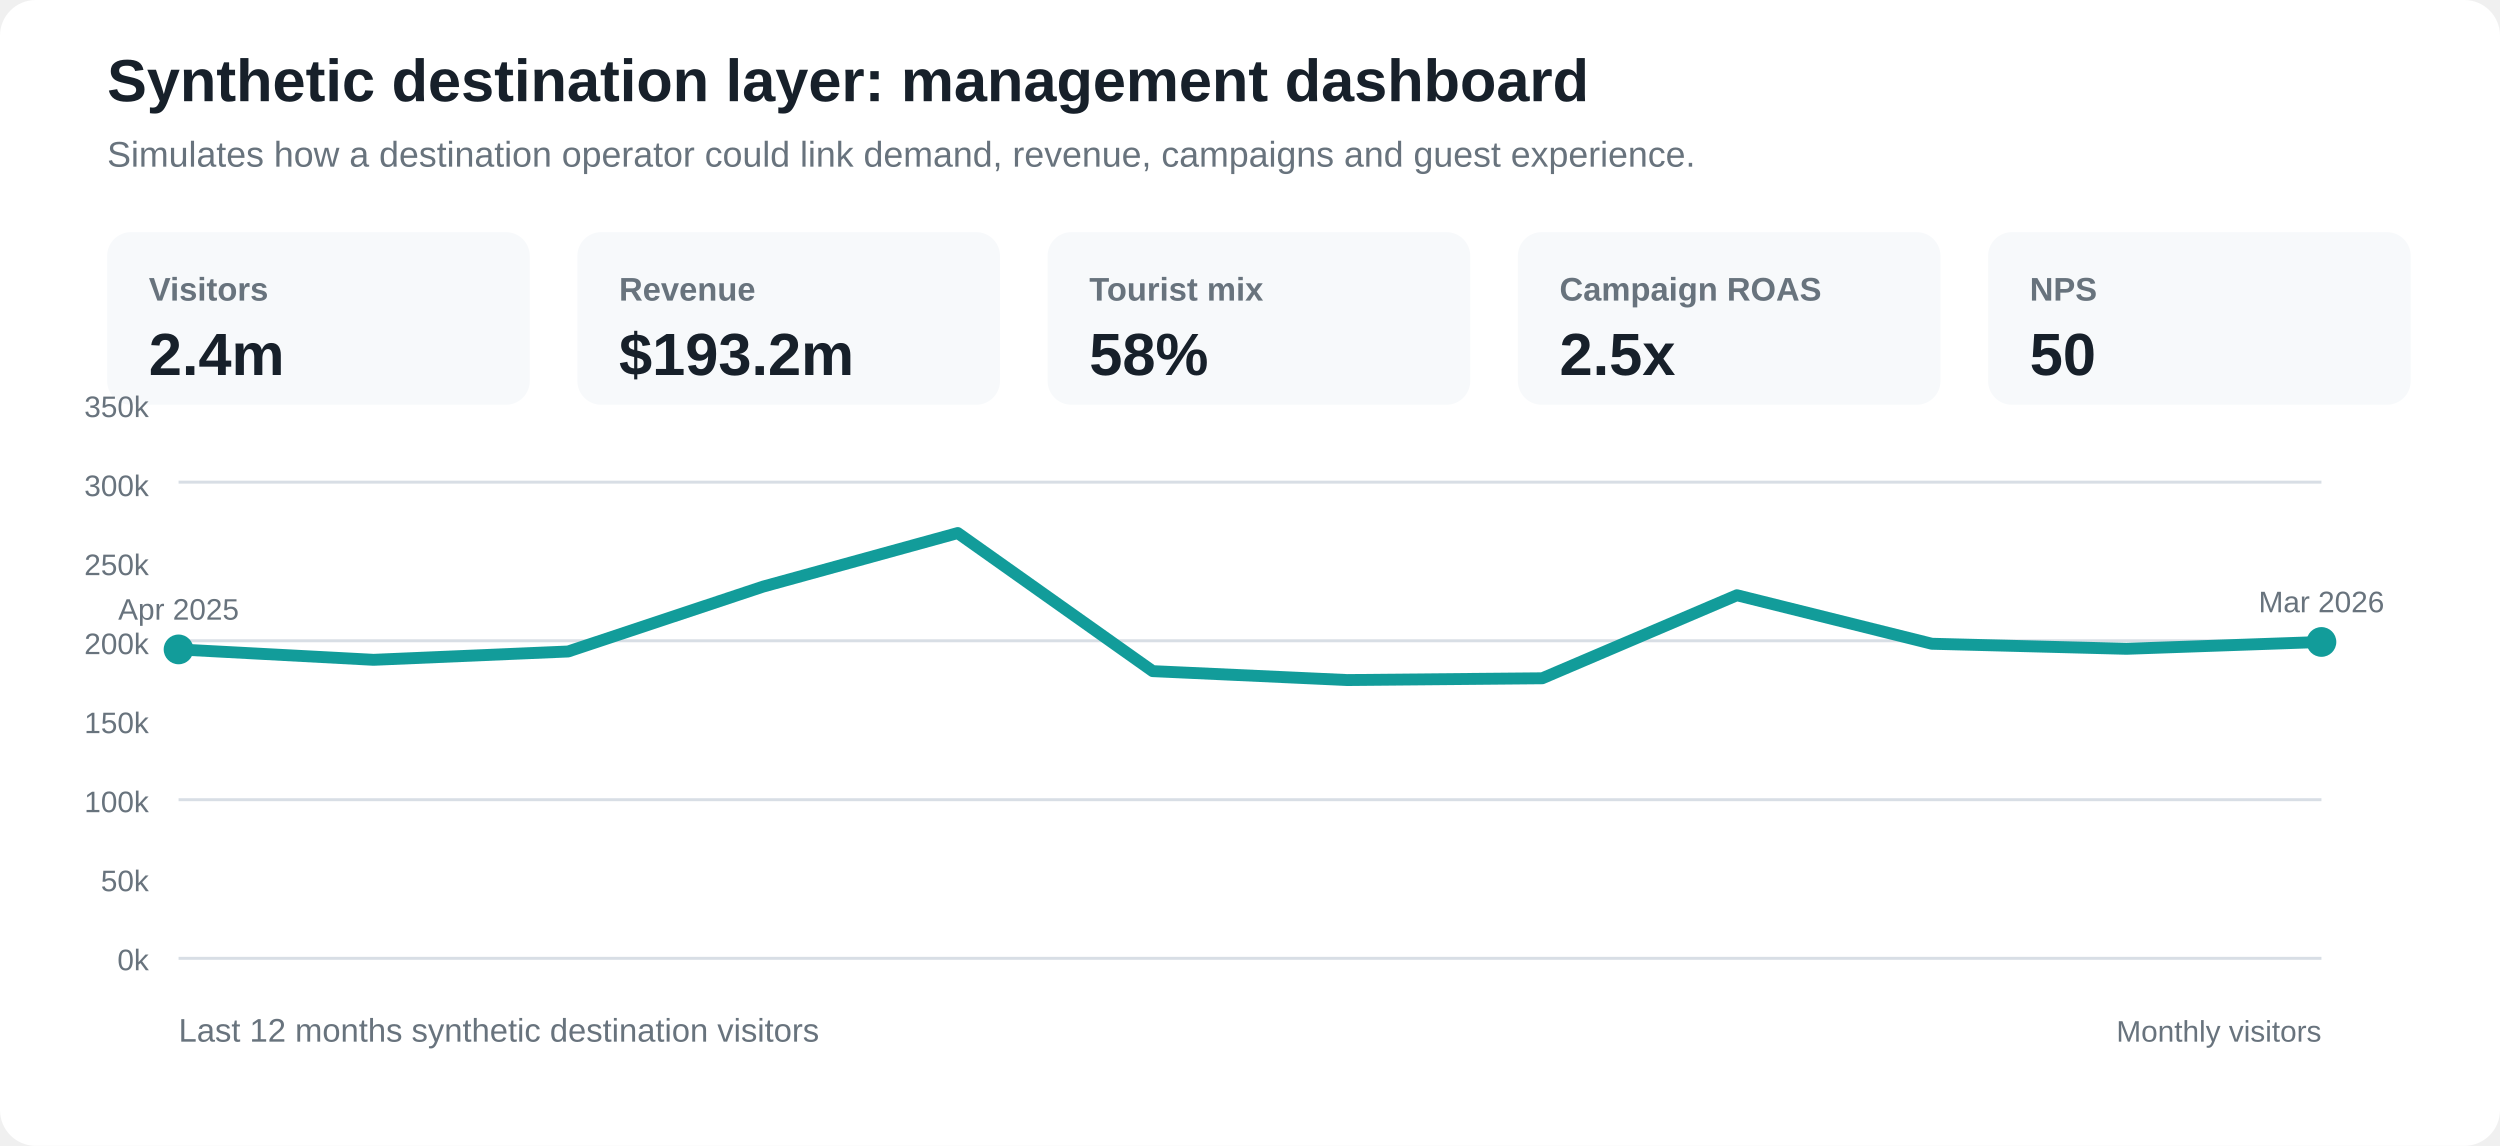
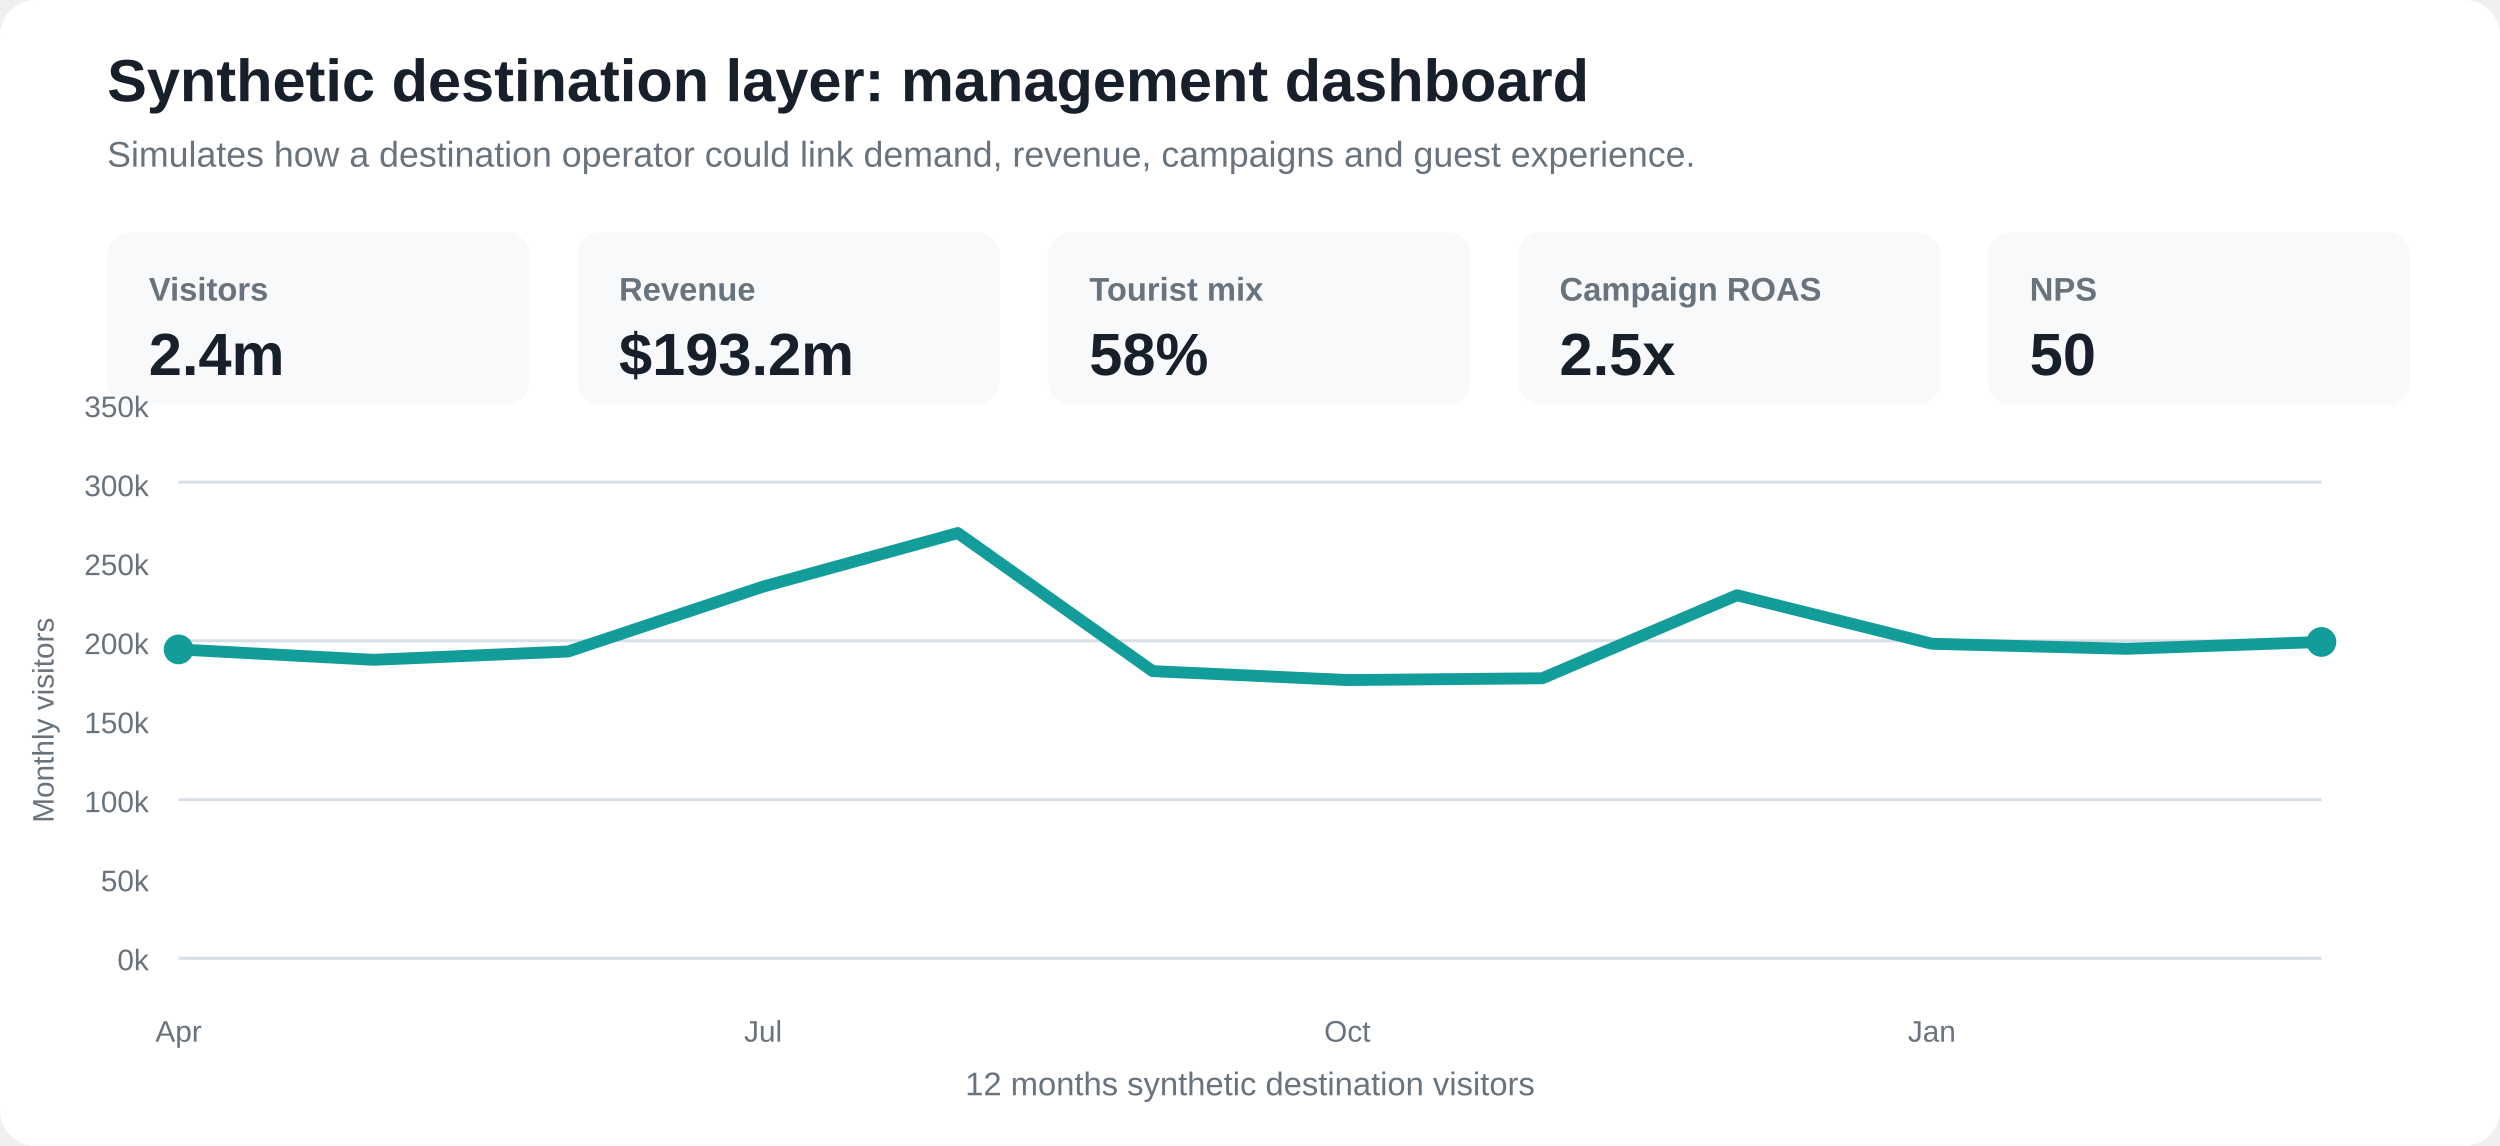
<svg xmlns="http://www.w3.org/2000/svg" viewBox="0 0 840 385" role="img">
  <rect width="840" height="385" rx="12" fill="#ffffff" />
  <text x="36" y="34" font-family="Arial, sans-serif" font-size="20" font-weight="700" fill="#17202a" text-anchor="start">Synthetic destination layer: management dashboard</text>
  <text x="36" y="56" font-family="Arial, sans-serif" font-size="12" font-weight="400" fill="#68737d" text-anchor="start">Simulates how a destination operator could link demand, revenue, campaigns and guest experience.</text>
  <rect x="36" y="78" width="142" height="58" rx="8" fill="#f7f9fb" />
  <text x="50" y="101" font-family="Arial, sans-serif" font-size="11" font-weight="600" fill="#68737d" text-anchor="start">Visitors</text>
  <text x="50" y="126" font-family="Arial, sans-serif" font-size="20" font-weight="700" fill="#17202a" text-anchor="start">2.4m</text>
  <rect x="194" y="78" width="142" height="58" rx="8" fill="#f7f9fb" />
  <text x="208" y="101" font-family="Arial, sans-serif" font-size="11" font-weight="600" fill="#68737d" text-anchor="start">Revenue</text>
  <text x="208" y="126" font-family="Arial, sans-serif" font-size="20" font-weight="700" fill="#17202a" text-anchor="start">$193.2m</text>
  <rect x="352" y="78" width="142" height="58" rx="8" fill="#f7f9fb" />
  <text x="366" y="101" font-family="Arial, sans-serif" font-size="11" font-weight="600" fill="#68737d" text-anchor="start">Tourist mix</text>
  <text x="366" y="126" font-family="Arial, sans-serif" font-size="20" font-weight="700" fill="#17202a" text-anchor="start">58%</text>
  <rect x="510" y="78" width="142" height="58" rx="8" fill="#f7f9fb" />
  <text x="524" y="101" font-family="Arial, sans-serif" font-size="11" font-weight="600" fill="#68737d" text-anchor="start">Campaign ROAS</text>
  <text x="524" y="126" font-family="Arial, sans-serif" font-size="20" font-weight="700" fill="#17202a" text-anchor="start">2.5x</text>
  <rect x="668" y="78" width="142" height="58" rx="8" fill="#f7f9fb" />
  <text x="682" y="101" font-family="Arial, sans-serif" font-size="11" font-weight="600" fill="#68737d" text-anchor="start">NPS</text>
  <text x="682" y="126" font-family="Arial, sans-serif" font-size="20" font-weight="700" fill="#17202a" text-anchor="start">50</text>
  <line x1="60" y1="162.0" x2="780" y2="162.0" stroke="#d8dee5" stroke-width="1" />
  <line x1="60" y1="215.3" x2="780" y2="215.3" stroke="#d8dee5" stroke-width="1" />
  <line x1="60" y1="268.7" x2="780" y2="268.7" stroke="#d8dee5" stroke-width="1" />
  <line x1="60" y1="322.0" x2="780" y2="322.0" stroke="#d8dee5" stroke-width="1" />
  <text x="50" y="326.0" font-family="Arial, sans-serif" font-size="10" font-weight="400" fill="#68737d" text-anchor="end">0k</text>
  <text x="50" y="299.449" font-family="Arial, sans-serif" font-size="10" font-weight="400" fill="#68737d" text-anchor="end">50k</text>
  <text x="50" y="272.897" font-family="Arial, sans-serif" font-size="10" font-weight="400" fill="#68737d" text-anchor="end">100k</text>
  <text x="50" y="246.346" font-family="Arial, sans-serif" font-size="10" font-weight="400" fill="#68737d" text-anchor="end">150k</text>
  <text x="50" y="219.795" font-family="Arial, sans-serif" font-size="10" font-weight="400" fill="#68737d" text-anchor="end">200k</text>
  <text x="50" y="193.244" font-family="Arial, sans-serif" font-size="10" font-weight="400" fill="#68737d" text-anchor="end">250k</text>
  <text x="50" y="166.692" font-family="Arial, sans-serif" font-size="10" font-weight="400" fill="#68737d" text-anchor="end">300k</text>
  <text x="50" y="140.141" font-family="Arial, sans-serif" font-size="10" font-weight="400" fill="#68737d" text-anchor="end">350k</text>
  <path d="M60.0,218.2 L125.5,221.7 L190.9,218.9 L256.4,197.1 L321.8,179.1 L387.3,225.5 L452.7,228.5 L518.2,227.9 L583.6,200.0 L649.1,216.3 L714.5,218.0 L780.0,215.7" fill="none" stroke="#129c9a" stroke-width="4" stroke-linecap="round" stroke-linejoin="round" />
  <circle cx="60.0" cy="218.2" r="5" fill="#129c9a" />
-   <text x="60.0" y="208.219" font-family="Arial, sans-serif" font-size="10" font-weight="400" fill="#68737d" text-anchor="middle">Apr 2025</text>
+   <text x="60.0" y="350" font-family="Arial, sans-serif" font-size="10" font-weight="400" fill="#68737d" text-anchor="middle">Apr</text>
  <circle cx="780.0" cy="215.7" r="5" fill="#129c9a" />
-   <text x="780.0" y="205.72" font-family="Arial, sans-serif" font-size="10" font-weight="400" fill="#68737d" text-anchor="middle">Mar 2026</text>
-   <text x="60" y="350" font-family="Arial, sans-serif" font-size="11" font-weight="400" fill="#68737d" text-anchor="start">Last 12 months synthetic destination visitors</text>
-   <text x="780" y="350" font-family="Arial, sans-serif" font-size="10" font-weight="400" fill="#68737d" text-anchor="end">Monthly visitors</text>
+   <text x="256.4" y="350" font-family="Arial, sans-serif" font-size="10" font-weight="400" fill="#68737d" text-anchor="middle">Jul</text>
+   <text x="452.7" y="350" font-family="Arial, sans-serif" font-size="10" font-weight="400" fill="#68737d" text-anchor="middle">Oct</text>
+   <text x="649.1" y="350" font-family="Arial, sans-serif" font-size="10" font-weight="400" fill="#68737d" text-anchor="middle">Jan</text>
+   <text x="420" y="368" font-family="Arial, sans-serif" font-size="11" font-weight="400" fill="#68737d" text-anchor="middle">12 months synthetic destination visitors</text>
+   <text x="18" y="242" transform="rotate(-90 18 242)" font-family="Arial, sans-serif" font-size="10" font-weight="400" fill="#68737d" text-anchor="middle">Monthly visitors</text>
</svg>
